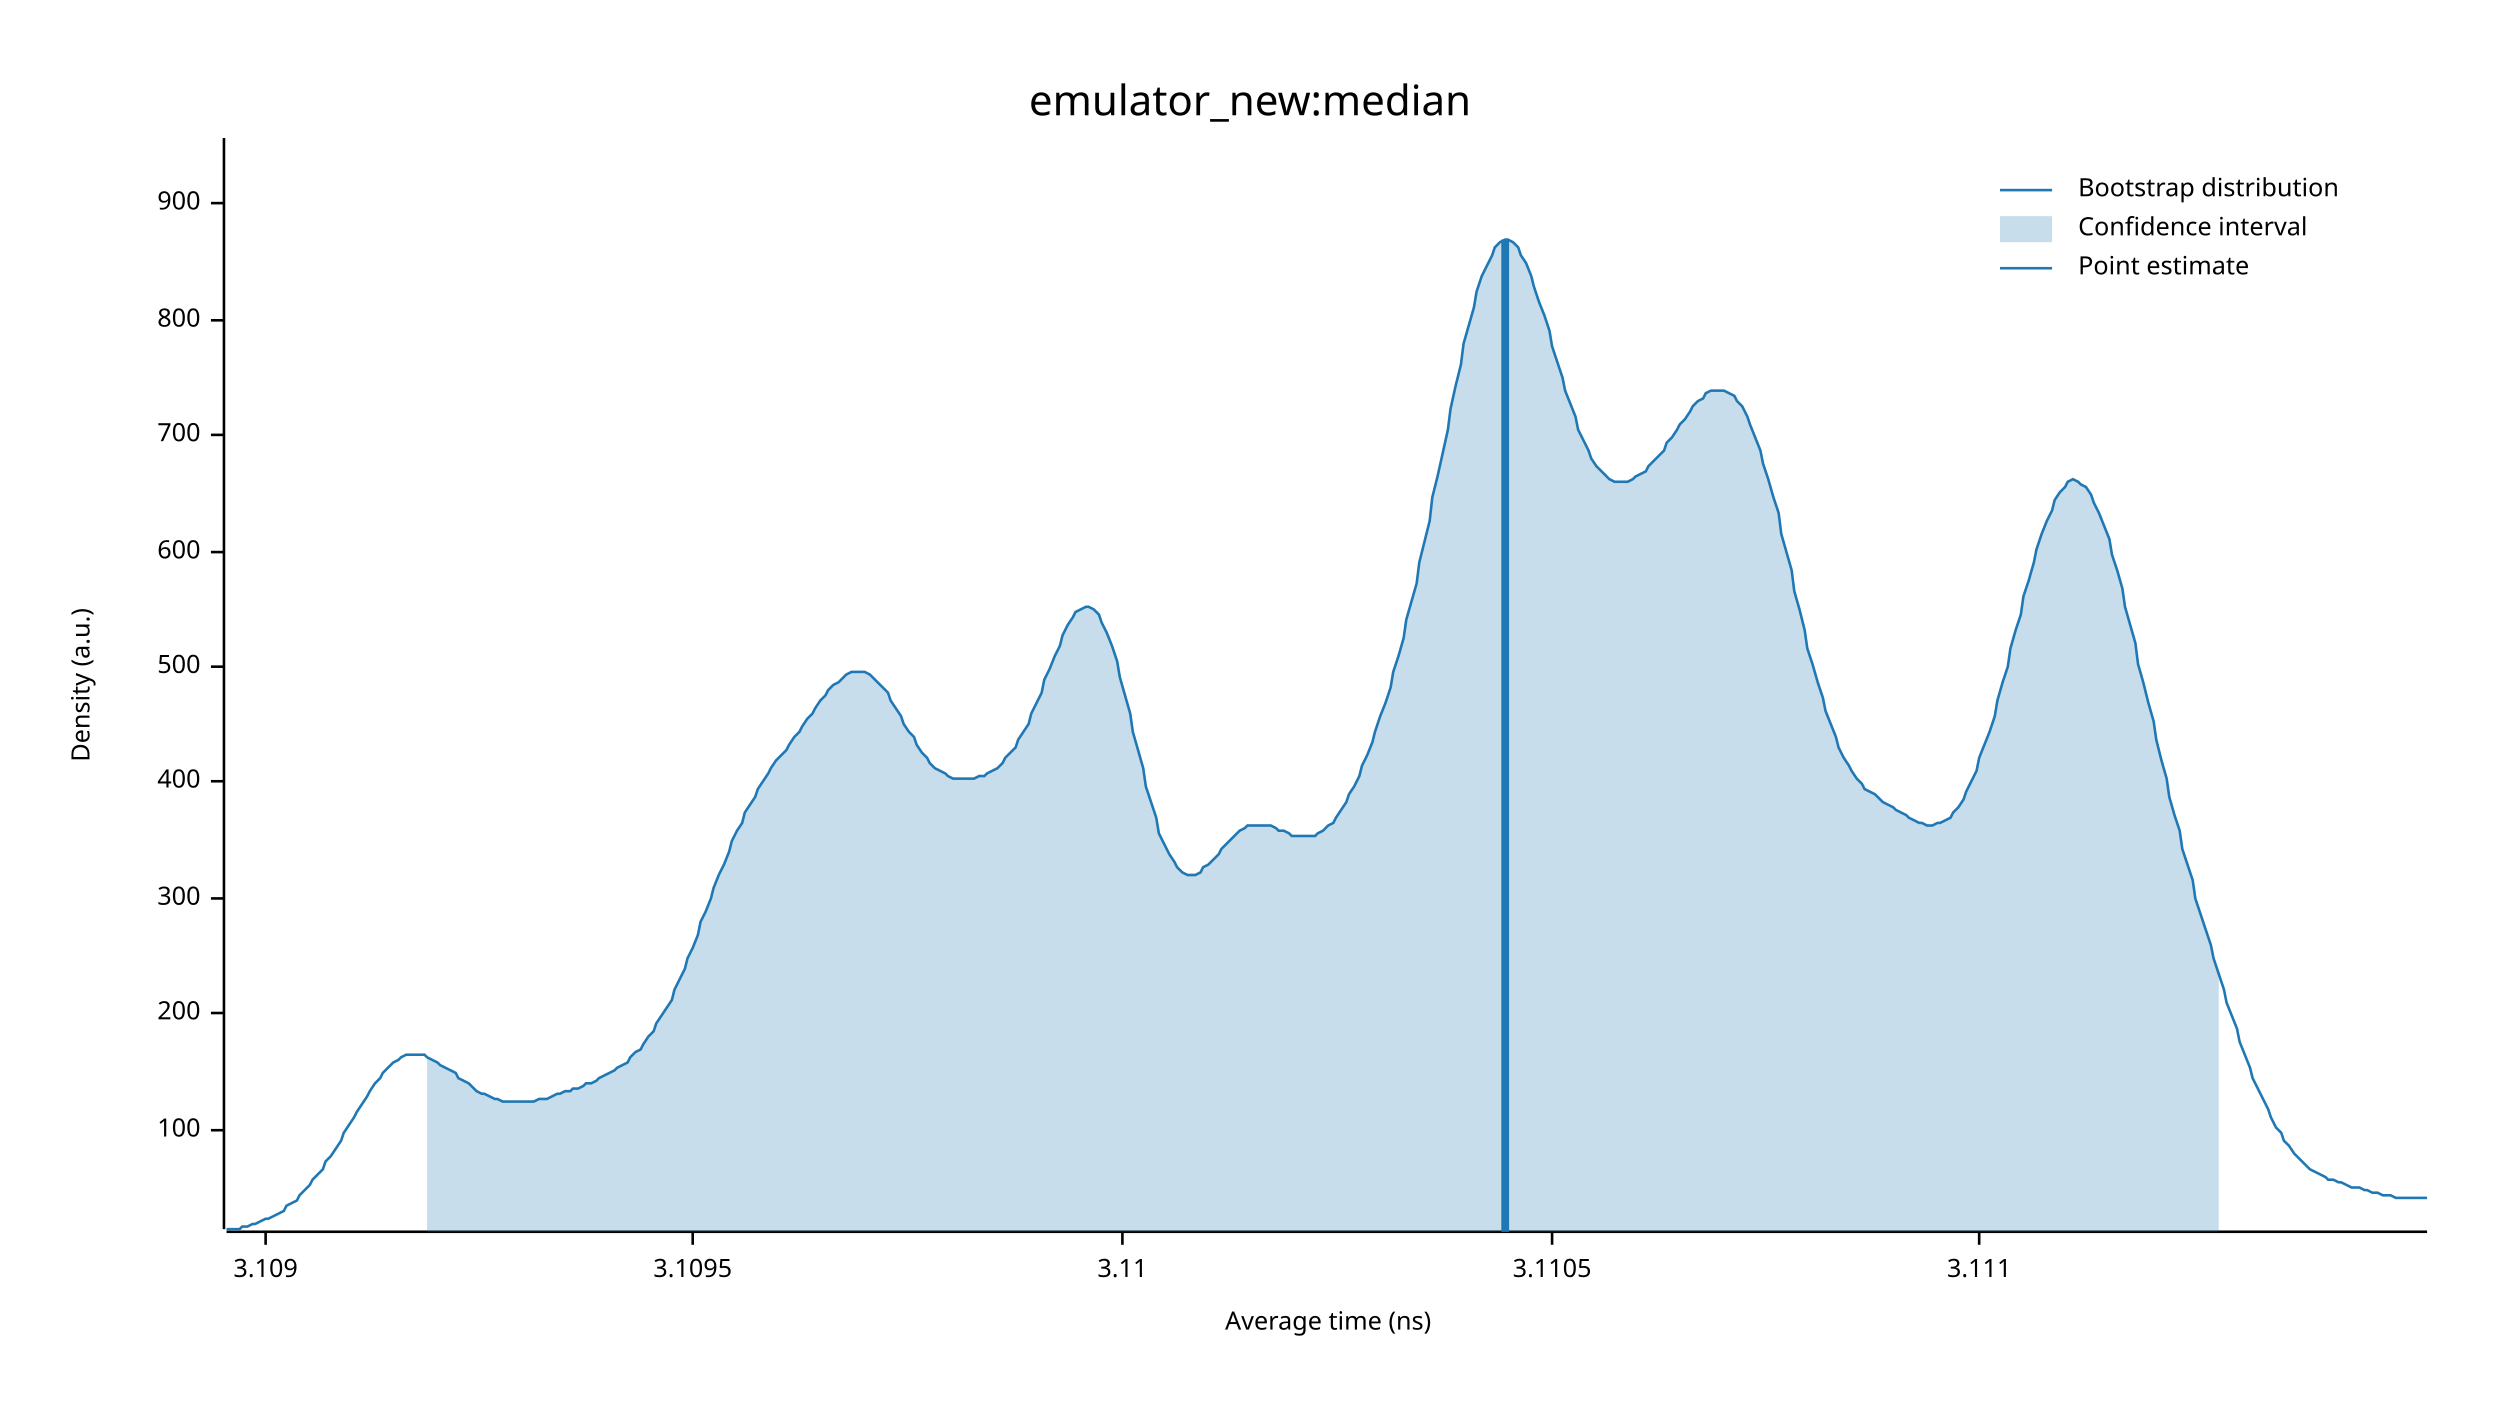
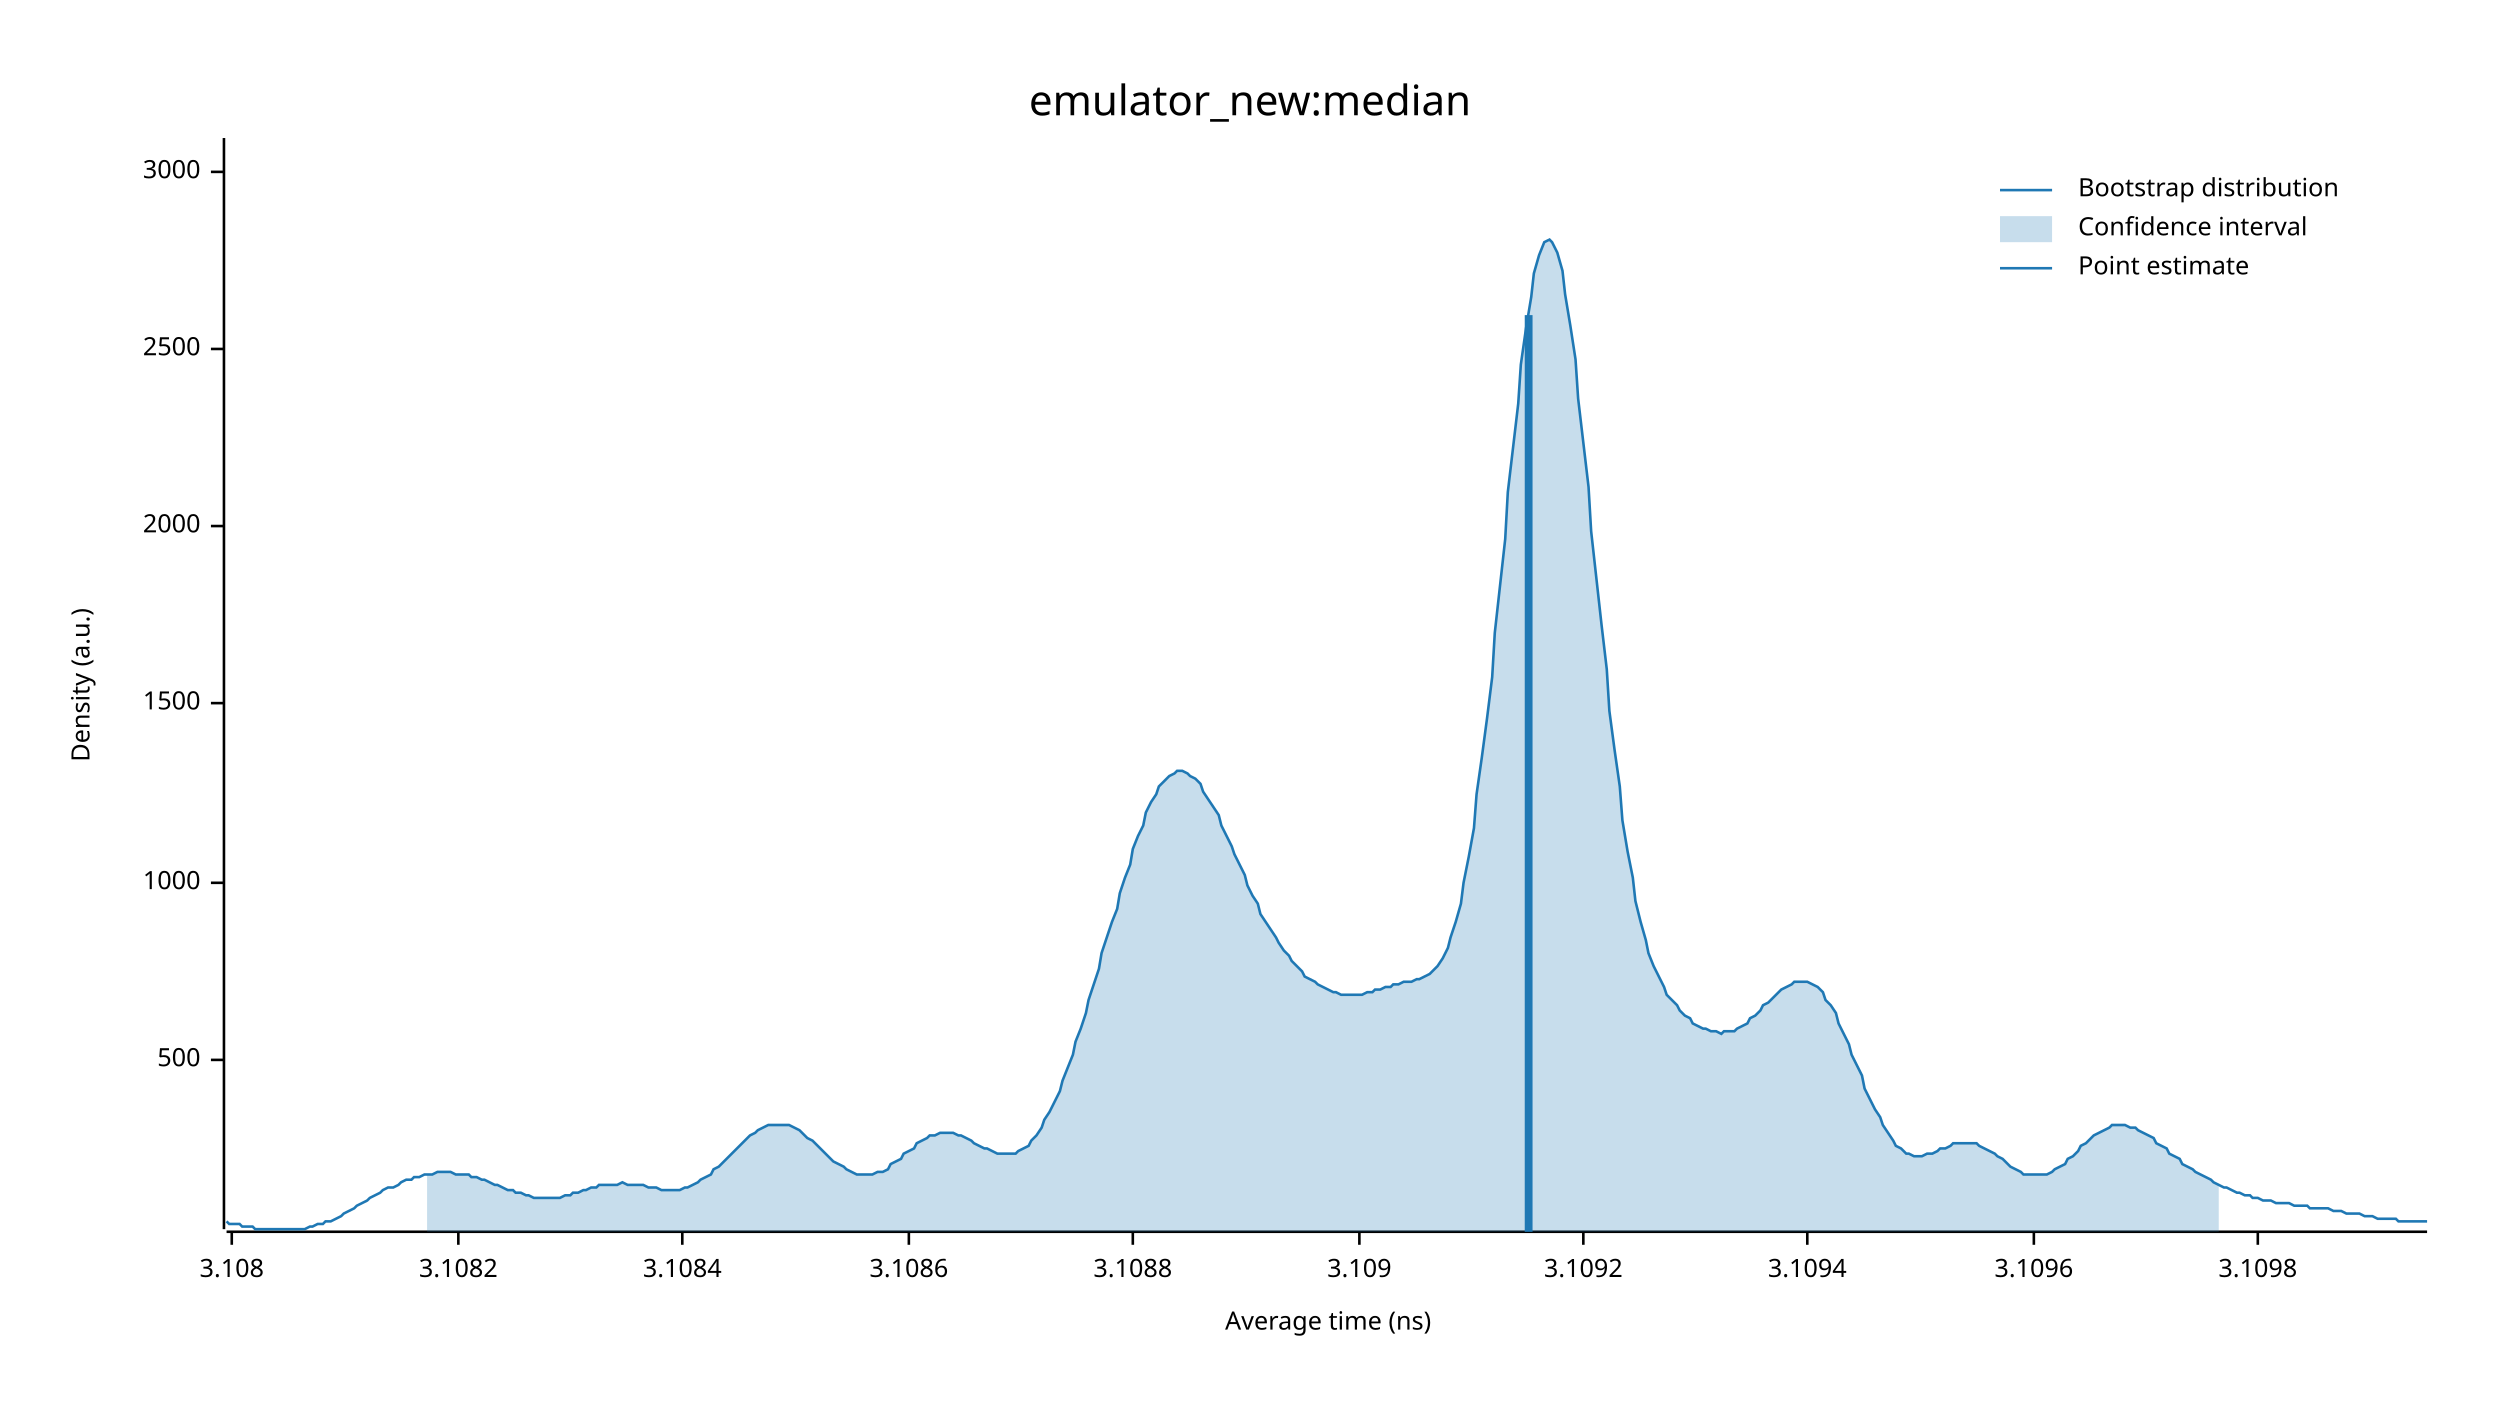
<svg xmlns="http://www.w3.org/2000/svg" width="960" height="540" viewBox="0 0 960 540">
  <text x="480" y="32" dy="0.76em" text-anchor="middle" font-family="sans-serif" font-size="16.129" opacity="1" fill="#000000">
emulator_new:median
</text>
  <text x="27" y="263" dy="0.76em" text-anchor="middle" font-family="sans-serif" font-size="9.677" opacity="1" fill="#000000" transform="rotate(270, 27, 263)">
Density (a.u.)
</text>
  <text x="510" y="513" dy="-0.5ex" text-anchor="middle" font-family="sans-serif" font-size="9.677" opacity="1" fill="#000000">
Average time (ns)
</text>
  <polyline fill="none" opacity="1" stroke="#000000" stroke-width="1" points="86,53 86,472 " />
-   <text x="77" y="434" dy="0.5ex" text-anchor="end" font-family="sans-serif" font-size="9.677" opacity="1" fill="#000000">
- 100
- </text>
-   <polyline fill="none" opacity="1" stroke="#000000" stroke-width="1" points="81,434 86,434 " />
-   <text x="77" y="389" dy="0.5ex" text-anchor="end" font-family="sans-serif" font-size="9.677" opacity="1" fill="#000000">
- 200
- </text>
-   <polyline fill="none" opacity="1" stroke="#000000" stroke-width="1" points="81,389 86,389 " />
-   <text x="77" y="345" dy="0.5ex" text-anchor="end" font-family="sans-serif" font-size="9.677" opacity="1" fill="#000000">
- 300
- </text>
-   <polyline fill="none" opacity="1" stroke="#000000" stroke-width="1" points="81,345 86,345 " />
-   <text x="77" y="300" dy="0.5ex" text-anchor="end" font-family="sans-serif" font-size="9.677" opacity="1" fill="#000000">
- 400
- </text>
-   <polyline fill="none" opacity="1" stroke="#000000" stroke-width="1" points="81,300 86,300 " />
-   <text x="77" y="256" dy="0.5ex" text-anchor="end" font-family="sans-serif" font-size="9.677" opacity="1" fill="#000000">
+   <text x="77" y="407" dy="0.5ex" text-anchor="end" font-family="sans-serif" font-size="9.677" opacity="1" fill="#000000">
500
</text>
-   <polyline fill="none" opacity="1" stroke="#000000" stroke-width="1" points="81,256 86,256 " />
-   <text x="77" y="212" dy="0.5ex" text-anchor="end" font-family="sans-serif" font-size="9.677" opacity="1" fill="#000000">
- 600
+   <polyline fill="none" opacity="1" stroke="#000000" stroke-width="1" points="81,407 86,407 " />
+   <text x="77" y="339" dy="0.5ex" text-anchor="end" font-family="sans-serif" font-size="9.677" opacity="1" fill="#000000">
+ 1000
</text>
-   <polyline fill="none" opacity="1" stroke="#000000" stroke-width="1" points="81,212 86,212 " />
-   <text x="77" y="167" dy="0.5ex" text-anchor="end" font-family="sans-serif" font-size="9.677" opacity="1" fill="#000000">
- 700
+   <polyline fill="none" opacity="1" stroke="#000000" stroke-width="1" points="81,339 86,339 " />
+   <text x="77" y="270" dy="0.5ex" text-anchor="end" font-family="sans-serif" font-size="9.677" opacity="1" fill="#000000">
+ 1500
</text>
-   <polyline fill="none" opacity="1" stroke="#000000" stroke-width="1" points="81,167 86,167 " />
-   <text x="77" y="123" dy="0.5ex" text-anchor="end" font-family="sans-serif" font-size="9.677" opacity="1" fill="#000000">
- 800
+   <polyline fill="none" opacity="1" stroke="#000000" stroke-width="1" points="81,270 86,270 " />
+   <text x="77" y="202" dy="0.5ex" text-anchor="end" font-family="sans-serif" font-size="9.677" opacity="1" fill="#000000">
+ 2000
</text>
-   <polyline fill="none" opacity="1" stroke="#000000" stroke-width="1" points="81,123 86,123 " />
-   <text x="77" y="78" dy="0.5ex" text-anchor="end" font-family="sans-serif" font-size="9.677" opacity="1" fill="#000000">
- 900
+   <polyline fill="none" opacity="1" stroke="#000000" stroke-width="1" points="81,202 86,202 " />
+   <text x="77" y="134" dy="0.5ex" text-anchor="end" font-family="sans-serif" font-size="9.677" opacity="1" fill="#000000">
+ 2500
</text>
-   <polyline fill="none" opacity="1" stroke="#000000" stroke-width="1" points="81,78 86,78 " />
+   <polyline fill="none" opacity="1" stroke="#000000" stroke-width="1" points="81,134 86,134 " />
+   <text x="77" y="66" dy="0.5ex" text-anchor="end" font-family="sans-serif" font-size="9.677" opacity="1" fill="#000000">
+ 3000
+ </text>
+   <polyline fill="none" opacity="1" stroke="#000000" stroke-width="1" points="81,66 86,66 " />
  <polyline fill="none" opacity="1" stroke="#000000" stroke-width="1" points="87,473 932,473 " />
-   <text x="102" y="483" dy="0.76em" text-anchor="middle" font-family="sans-serif" font-size="9.677" opacity="1" fill="#000000">
+   <text x="89" y="483" dy="0.76em" text-anchor="middle" font-family="sans-serif" font-size="9.677" opacity="1" fill="#000000">
+ 3.108
+ </text>
+   <polyline fill="none" opacity="1" stroke="#000000" stroke-width="1" points="89,473 89,478 " />
+   <text x="176" y="483" dy="0.76em" text-anchor="middle" font-family="sans-serif" font-size="9.677" opacity="1" fill="#000000">
+ 3.1082
+ </text>
+   <polyline fill="none" opacity="1" stroke="#000000" stroke-width="1" points="176,473 176,478 " />
+   <text x="262" y="483" dy="0.76em" text-anchor="middle" font-family="sans-serif" font-size="9.677" opacity="1" fill="#000000">
+ 3.1084
+ </text>
+   <polyline fill="none" opacity="1" stroke="#000000" stroke-width="1" points="262,473 262,478 " />
+   <text x="349" y="483" dy="0.76em" text-anchor="middle" font-family="sans-serif" font-size="9.677" opacity="1" fill="#000000">
+ 3.1086
+ </text>
+   <polyline fill="none" opacity="1" stroke="#000000" stroke-width="1" points="349,473 349,478 " />
+   <text x="435" y="483" dy="0.76em" text-anchor="middle" font-family="sans-serif" font-size="9.677" opacity="1" fill="#000000">
+ 3.1088
+ </text>
+   <polyline fill="none" opacity="1" stroke="#000000" stroke-width="1" points="435,473 435,478 " />
+   <text x="522" y="483" dy="0.76em" text-anchor="middle" font-family="sans-serif" font-size="9.677" opacity="1" fill="#000000">
3.109
</text>
-   <polyline fill="none" opacity="1" stroke="#000000" stroke-width="1" points="102,473 102,478 " />
-   <text x="266" y="483" dy="0.76em" text-anchor="middle" font-family="sans-serif" font-size="9.677" opacity="1" fill="#000000">
- 3.1095
+   <polyline fill="none" opacity="1" stroke="#000000" stroke-width="1" points="522,473 522,478 " />
+   <text x="608" y="483" dy="0.76em" text-anchor="middle" font-family="sans-serif" font-size="9.677" opacity="1" fill="#000000">
+ 3.1092
</text>
-   <polyline fill="none" opacity="1" stroke="#000000" stroke-width="1" points="266,473 266,478 " />
-   <text x="431" y="483" dy="0.76em" text-anchor="middle" font-family="sans-serif" font-size="9.677" opacity="1" fill="#000000">
- 3.11
+   <polyline fill="none" opacity="1" stroke="#000000" stroke-width="1" points="608,473 608,478 " />
+   <text x="694" y="483" dy="0.76em" text-anchor="middle" font-family="sans-serif" font-size="9.677" opacity="1" fill="#000000">
+ 3.1094
</text>
-   <polyline fill="none" opacity="1" stroke="#000000" stroke-width="1" points="431,473 431,478 " />
-   <text x="596" y="483" dy="0.76em" text-anchor="middle" font-family="sans-serif" font-size="9.677" opacity="1" fill="#000000">
- 3.1105
+   <polyline fill="none" opacity="1" stroke="#000000" stroke-width="1" points="694,473 694,478 " />
+   <text x="781" y="483" dy="0.76em" text-anchor="middle" font-family="sans-serif" font-size="9.677" opacity="1" fill="#000000">
+ 3.1096
</text>
-   <polyline fill="none" opacity="1" stroke="#000000" stroke-width="1" points="596,473 596,478 " />
-   <text x="760" y="483" dy="0.76em" text-anchor="middle" font-family="sans-serif" font-size="9.677" opacity="1" fill="#000000">
- 3.111
+   <polyline fill="none" opacity="1" stroke="#000000" stroke-width="1" points="781,473 781,478 " />
+   <text x="867" y="483" dy="0.76em" text-anchor="middle" font-family="sans-serif" font-size="9.677" opacity="1" fill="#000000">
+ 3.1098
</text>
-   <polyline fill="none" opacity="1" stroke="#000000" stroke-width="1" points="760,473 760,478 " />
-   <polyline fill="none" opacity="1" stroke="#1F78B4" stroke-width="1" points="87,472 88,472 90,472 92,472 93,471 95,471 97,470 98,470 100,469 102,468 103,468 105,467 107,466 109,465 110,463 112,462 114,461 115,459 117,457 119,455 120,453 122,451 124,449 125,446 127,444 129,441 131,438 132,435 134,432 136,429 137,427 139,424 141,421 142,419 144,416 146,414 147,412 149,410 151,408 153,407 154,406 156,405 158,405 159,405 161,405 163,405 164,406 166,407 168,408 169,409 171,410 173,411 175,412 176,414 178,415 180,416 181,417 183,419 185,420 186,420 188,421 190,422 191,422 193,423 195,423 197,423 198,423 200,423 202,423 203,423 205,423 207,422 208,422 210,422 212,421 214,420 215,420 217,419 219,419 220,418 222,418 224,417 225,416 227,416 229,415 230,414 232,413 234,412 236,411 237,410 239,409 241,408 242,406 244,404 246,403 247,401 249,398 251,396 252,393 254,390 256,387 258,384 259,380 261,376 263,372 264,368 266,364 268,359 269,354 271,350 273,345 274,341 276,336 278,332 280,327 281,323 283,319 285,316 286,312 288,309 290,306 291,303 293,300 295,297 296,295 298,292 300,290 302,288 303,286 305,283 307,281 308,279 310,276 312,274 313,272 315,269 317,267 318,265 320,263 322,262 324,260 325,259 327,258 329,258 330,258 332,258 334,259 335,260 337,262 339,264 341,266 342,269 344,272 346,275 347,278 349,281 351,283 352,286 354,289 356,291 357,293 359,295 361,296 363,297 364,298 366,299 368,299 369,299 371,299 373,299 374,299 376,298 378,298 379,297 381,296 383,295 385,293 386,291 388,289 390,287 391,284 393,281 395,278 396,274 398,270 400,266 401,261 403,257 405,252 407,248 408,244 410,240 412,237 413,235 415,234 417,233 418,233 420,234 422,236 423,239 425,243 427,248 429,254 430,260 432,267 434,274 435,281 437,288 439,295 440,302 442,308 444,314 445,320 447,324 449,328 451,331 452,333 454,335 456,336 457,336 459,336 461,335 462,333 464,332 466,330 468,328 469,326 471,324 473,322 474,321 476,319 478,318 479,317 481,317 483,317 484,317 486,317 488,317 490,318 491,319 493,319 495,320 496,321 498,321 500,321 501,321 503,321 505,321 506,320 508,319 510,317 512,316 513,314 515,311 517,308 518,305 520,302 522,298 523,294 525,290 527,285 528,281 530,275 532,270 534,264 535,258 537,252 539,245 540,238 542,231 544,224 545,216 547,208 549,200 550,191 552,183 554,174 556,165 557,157 559,148 561,140 562,132 564,125 566,118 567,112 569,106 571,102 573,98 574,95 576,93 578,92 579,92 581,93 583,95 584,98 586,101 588,106 589,110 591,116 593,121 595,127 596,133 598,139 600,145 601,150 603,155 605,160 606,165 608,169 610,173 611,176 613,179 615,181 617,183 618,184 620,185 622,185 623,185 625,185 627,184 628,183 630,182 632,181 633,179 635,177 637,175 639,173 640,170 642,168 644,165 645,163 647,161 649,158 650,156 652,154 654,153 655,151 657,150 659,150 661,150 662,150 664,151 666,152 667,154 669,156 671,160 672,163 674,168 676,173 677,178 679,184 681,191 683,197 684,205 686,212 688,219 689,227 691,234 693,242 694,249 696,255 698,262 700,268 701,273 703,278 705,283 706,287 708,291 710,294 711,296 713,299 715,301 716,303 718,304 720,305 722,307 723,308 725,309 727,310 728,311 730,312 732,313 733,314 735,315 737,316 738,316 740,317 742,317 744,316 745,316 747,315 749,314 750,312 752,310 754,307 755,304 757,300 759,296 760,291 762,286 764,281 766,275 767,269 769,262 771,256 772,249 774,242 776,236 777,229 779,223 781,216 782,211 784,205 786,200 788,196 789,192 791,189 793,187 794,185 796,184 798,185 799,186 801,187 803,190 804,193 806,197 808,202 810,207 811,213 813,219 815,226 816,233 818,240 820,247 821,255 823,262 825,270 827,277 828,284 830,292 832,299 833,306 835,313 837,319 838,326 840,332 842,338 843,345 845,351 847,357 849,363 850,368 852,374 854,380 855,385 857,390 859,395 860,400 862,405 864,410 865,414 867,418 869,422 871,426 872,429 874,433 876,435 877,438 879,440 881,443 882,444 884,446 886,448 887,449 889,450 891,451 893,452 894,453 896,453 898,454 899,454 901,455 903,456 904,456 906,456 908,457 909,457 911,458 913,458 915,459 916,459 918,459 920,460 921,460 923,460 925,460 926,460 928,460 930,460 932,460 " />
-   <polygon opacity="0.25" fill="#1F78B4" points="164,406 166,407 168,408 169,409 171,410 173,411 175,412 176,414 178,415 180,416 181,417 183,419 185,420 186,420 188,421 190,422 191,422 193,423 195,423 197,423 198,423 200,423 202,423 203,423 205,423 207,422 208,422 210,422 212,421 214,420 215,420 217,419 219,419 220,418 222,418 224,417 225,416 227,416 229,415 230,414 232,413 234,412 236,411 237,410 239,409 241,408 242,406 244,404 246,403 247,401 249,398 251,396 252,393 254,390 256,387 258,384 259,380 261,376 263,372 264,368 266,364 268,359 269,354 271,350 273,345 274,341 276,336 278,332 280,327 281,323 283,319 285,316 286,312 288,309 290,306 291,303 293,300 295,297 296,295 298,292 300,290 302,288 303,286 305,283 307,281 308,279 310,276 312,274 313,272 315,269 317,267 318,265 320,263 322,262 324,260 325,259 327,258 329,258 330,258 332,258 334,259 335,260 337,262 339,264 341,266 342,269 344,272 346,275 347,278 349,281 351,283 352,286 354,289 356,291 357,293 359,295 361,296 363,297 364,298 366,299 368,299 369,299 371,299 373,299 374,299 376,298 378,298 379,297 381,296 383,295 385,293 386,291 388,289 390,287 391,284 393,281 395,278 396,274 398,270 400,266 401,261 403,257 405,252 407,248 408,244 410,240 412,237 413,235 415,234 417,233 418,233 420,234 422,236 423,239 425,243 427,248 429,254 430,260 432,267 434,274 435,281 437,288 439,295 440,302 442,308 444,314 445,320 447,324 449,328 451,331 452,333 454,335 456,336 457,336 459,336 461,335 462,333 464,332 466,330 468,328 469,326 471,324 473,322 474,321 476,319 478,318 479,317 481,317 483,317 484,317 486,317 488,317 490,318 491,319 493,319 495,320 496,321 498,321 500,321 501,321 503,321 505,321 506,320 508,319 510,317 512,316 513,314 515,311 517,308 518,305 520,302 522,298 523,294 525,290 527,285 528,281 530,275 532,270 534,264 535,258 537,252 539,245 540,238 542,231 544,224 545,216 547,208 549,200 550,191 552,183 554,174 556,165 557,157 559,148 561,140 562,132 564,125 566,118 567,112 569,106 571,102 573,98 574,95 576,93 578,92 579,92 581,93 583,95 584,98 586,101 588,106 589,110 591,116 593,121 595,127 596,133 598,139 600,145 601,150 603,155 605,160 606,165 608,169 610,173 611,176 613,179 615,181 617,183 618,184 620,185 622,185 623,185 625,185 627,184 628,183 630,182 632,181 633,179 635,177 637,175 639,173 640,170 642,168 644,165 645,163 647,161 649,158 650,156 652,154 654,153 655,151 657,150 659,150 661,150 662,150 664,151 666,152 667,154 669,156 671,160 672,163 674,168 676,173 677,178 679,184 681,191 683,197 684,205 686,212 688,219 689,227 691,234 693,242 694,249 696,255 698,262 700,268 701,273 703,278 705,283 706,287 708,291 710,294 711,296 713,299 715,301 716,303 718,304 720,305 722,307 723,308 725,309 727,310 728,311 730,312 732,313 733,314 735,315 737,316 738,316 740,317 742,317 744,316 745,316 747,315 749,314 750,312 752,310 754,307 755,304 757,300 759,296 760,291 762,286 764,281 766,275 767,269 769,262 771,256 772,249 774,242 776,236 777,229 779,223 781,216 782,211 784,205 786,200 788,196 789,192 791,189 793,187 794,185 796,184 798,185 799,186 801,187 803,190 804,193 806,197 808,202 810,207 811,213 813,219 815,226 816,233 818,240 820,247 821,255 823,262 825,270 827,277 828,284 830,292 832,299 833,306 835,313 837,319 838,326 840,332 842,338 843,345 845,351 847,357 849,363 850,368 852,374 852,473 164,473 " />
-   <polyline fill="none" opacity="1" stroke="#1F78B4" stroke-width="3" points="578,473 578,92 " />
+   <polyline fill="none" opacity="1" stroke="#000000" stroke-width="1" points="867,473 867,478 " />
+   <polyline fill="none" opacity="1" stroke="#1F78B4" stroke-width="1" points="87,469 88,470 90,470 92,470 93,471 95,471 97,471 98,472 100,472 102,472 103,472 105,472 107,472 109,472 110,472 112,472 114,472 115,472 117,472 119,471 120,471 122,470 124,470 125,469 127,469 129,468 131,467 132,466 134,465 136,464 137,463 139,462 141,461 142,460 144,459 146,458 147,457 149,456 151,456 153,455 154,454 156,453 158,453 159,452 161,452 163,451 164,451 166,451 168,450 169,450 171,450 173,450 175,451 176,451 178,451 180,451 181,452 183,452 185,453 186,453 188,454 190,455 191,455 193,456 195,457 197,457 198,458 200,458 202,459 203,459 205,460 207,460 208,460 210,460 212,460 214,460 215,460 217,459 219,459 220,458 222,458 224,457 225,457 227,456 229,456 230,455 232,455 234,455 236,455 237,455 239,454 241,455 242,455 244,455 246,455 247,455 249,456 251,456 252,456 254,457 256,457 258,457 259,457 261,457 263,456 264,456 266,455 268,454 269,453 271,452 273,451 274,449 276,448 278,446 280,444 281,443 283,441 285,439 286,438 288,436 290,435 291,434 293,433 295,432 296,432 298,432 300,432 302,432 303,432 305,433 307,434 308,435 310,437 312,438 313,439 315,441 317,443 318,444 320,446 322,447 324,448 325,449 327,450 329,451 330,451 332,451 334,451 335,451 337,450 339,450 341,449 342,447 344,446 346,445 347,443 349,442 351,441 352,439 354,438 356,437 357,436 359,436 361,435 363,435 364,435 366,435 368,436 369,436 371,437 373,438 374,439 376,440 378,441 379,441 381,442 383,443 385,443 386,443 388,443 390,443 391,442 393,441 395,440 396,438 398,436 400,433 401,430 403,427 405,423 407,419 408,415 410,410 412,405 413,400 415,395 417,389 418,384 420,378 422,372 423,366 425,360 427,354 429,349 430,343 432,337 434,332 435,326 437,321 439,317 440,312 442,308 444,305 445,302 447,300 449,298 451,297 452,296 454,296 456,297 457,298 459,299 461,301 462,304 464,307 466,310 468,313 469,317 471,321 473,325 474,328 476,332 478,336 479,340 481,344 483,347 484,351 486,354 488,357 490,360 491,362 493,365 495,367 496,369 498,371 500,373 501,375 503,376 505,377 506,378 508,379 510,380 512,381 513,381 515,382 517,382 518,382 520,382 522,382 523,382 525,381 527,381 528,380 530,380 532,379 534,379 535,378 537,378 539,377 540,377 542,377 544,376 545,376 547,375 549,374 550,373 552,371 554,368 556,364 557,360 559,354 561,347 562,339 564,329 566,318 567,305 569,291 571,276 573,260 574,243 576,225 578,207 579,189 581,172 583,155 584,140 586,126 588,114 589,105 591,98 593,93 595,92 596,93 598,97 600,104 601,113 603,125 605,138 606,153 608,170 610,187 611,204 613,222 615,240 617,257 618,273 620,288 622,302 623,315 625,327 627,337 628,346 630,354 632,361 633,366 635,371 637,375 639,379 640,382 642,384 644,386 645,388 647,390 649,391 650,393 652,394 654,395 655,395 657,396 659,396 661,397 662,396 664,396 666,396 667,395 669,394 671,393 672,391 674,390 676,388 677,386 679,385 681,383 683,381 684,380 686,379 688,378 689,377 691,377 693,377 694,377 696,378 698,379 700,381 701,384 703,386 705,389 706,393 708,397 710,401 711,405 713,409 715,413 716,418 718,422 720,426 722,429 723,432 725,435 727,438 728,440 730,441 732,443 733,443 735,444 737,444 738,444 740,443 742,443 744,442 745,441 747,441 749,440 750,439 752,439 754,439 755,439 757,439 759,439 760,440 762,441 764,442 766,443 767,444 769,445 771,447 772,448 774,449 776,450 777,451 779,451 781,451 782,451 784,451 786,451 788,450 789,449 791,448 793,447 794,445 796,444 798,442 799,440 801,439 803,437 804,436 806,435 808,434 810,433 811,432 813,432 815,432 816,432 818,433 820,433 821,434 823,435 825,436 827,437 828,439 830,440 832,441 833,443 835,444 837,445 838,447 840,448 842,449 843,450 845,451 847,452 849,453 850,454 852,455 854,456 855,456 857,457 859,458 860,458 862,459 864,459 865,460 867,460 869,461 871,461 872,461 874,462 876,462 877,462 879,462 881,463 882,463 884,463 886,463 887,464 889,464 891,464 893,464 894,464 896,465 898,465 899,465 901,466 903,466 904,466 906,466 908,467 909,467 911,467 913,468 915,468 916,468 918,468 920,468 921,469 923,469 925,469 926,469 928,469 930,469 932,469 " />
+   <polygon opacity="0.25" fill="#1F78B4" points="164,451 166,451 168,450 169,450 171,450 173,450 175,451 176,451 178,451 180,451 181,452 183,452 185,453 186,453 188,454 190,455 191,455 193,456 195,457 197,457 198,458 200,458 202,459 203,459 205,460 207,460 208,460 210,460 212,460 214,460 215,460 217,459 219,459 220,458 222,458 224,457 225,457 227,456 229,456 230,455 232,455 234,455 236,455 237,455 239,454 241,455 242,455 244,455 246,455 247,455 249,456 251,456 252,456 254,457 256,457 258,457 259,457 261,457 263,456 264,456 266,455 268,454 269,453 271,452 273,451 274,449 276,448 278,446 280,444 281,443 283,441 285,439 286,438 288,436 290,435 291,434 293,433 295,432 296,432 298,432 300,432 302,432 303,432 305,433 307,434 308,435 310,437 312,438 313,439 315,441 317,443 318,444 320,446 322,447 324,448 325,449 327,450 329,451 330,451 332,451 334,451 335,451 337,450 339,450 341,449 342,447 344,446 346,445 347,443 349,442 351,441 352,439 354,438 356,437 357,436 359,436 361,435 363,435 364,435 366,435 368,436 369,436 371,437 373,438 374,439 376,440 378,441 379,441 381,442 383,443 385,443 386,443 388,443 390,443 391,442 393,441 395,440 396,438 398,436 400,433 401,430 403,427 405,423 407,419 408,415 410,410 412,405 413,400 415,395 417,389 418,384 420,378 422,372 423,366 425,360 427,354 429,349 430,343 432,337 434,332 435,326 437,321 439,317 440,312 442,308 444,305 445,302 447,300 449,298 451,297 452,296 454,296 456,297 457,298 459,299 461,301 462,304 464,307 466,310 468,313 469,317 471,321 473,325 474,328 476,332 478,336 479,340 481,344 483,347 484,351 486,354 488,357 490,360 491,362 493,365 495,367 496,369 498,371 500,373 501,375 503,376 505,377 506,378 508,379 510,380 512,381 513,381 515,382 517,382 518,382 520,382 522,382 523,382 525,381 527,381 528,380 530,380 532,379 534,379 535,378 537,378 539,377 540,377 542,377 544,376 545,376 547,375 549,374 550,373 552,371 554,368 556,364 557,360 559,354 561,347 562,339 564,329 566,318 567,305 569,291 571,276 573,260 574,243 576,225 578,207 579,189 581,172 583,155 584,140 586,126 588,114 589,105 591,98 593,93 595,92 596,93 598,97 600,104 601,113 603,125 605,138 606,153 608,170 610,187 611,204 613,222 615,240 617,257 618,273 620,288 622,302 623,315 625,327 627,337 628,346 630,354 632,361 633,366 635,371 637,375 639,379 640,382 642,384 644,386 645,388 647,390 649,391 650,393 652,394 654,395 655,395 657,396 659,396 661,397 662,396 664,396 666,396 667,395 669,394 671,393 672,391 674,390 676,388 677,386 679,385 681,383 683,381 684,380 686,379 688,378 689,377 691,377 693,377 694,377 696,378 698,379 700,381 701,384 703,386 705,389 706,393 708,397 710,401 711,405 713,409 715,413 716,418 718,422 720,426 722,429 723,432 725,435 727,438 728,440 730,441 732,443 733,443 735,444 737,444 738,444 740,443 742,443 744,442 745,441 747,441 749,440 750,439 752,439 754,439 755,439 757,439 759,439 760,440 762,441 764,442 766,443 767,444 769,445 771,447 772,448 774,449 776,450 777,451 779,451 781,451 782,451 784,451 786,451 788,450 789,449 791,448 793,447 794,445 796,444 798,442 799,440 801,439 803,437 804,436 806,435 808,434 810,433 811,432 813,432 815,432 816,432 818,433 820,433 821,434 823,435 825,436 827,437 828,439 830,440 832,441 833,443 835,444 837,445 838,447 840,448 842,449 843,450 845,451 847,452 849,453 850,454 852,455 852,473 164,473 " />
+   <polyline fill="none" opacity="1" stroke="#1F78B4" stroke-width="3" points="587,473 587,121 " />
  <text x="798" y="68" dy="0.76em" text-anchor="start" font-family="sans-serif" font-size="9.677" opacity="1" fill="#000000">
Bootstrap distribution
</text>
  <text x="798" y="83" dy="0.76em" text-anchor="start" font-family="sans-serif" font-size="9.677" opacity="1" fill="#000000">
Confidence interval
</text>
  <text x="798" y="98" dy="0.76em" text-anchor="start" font-family="sans-serif" font-size="9.677" opacity="1" fill="#000000">
Point estimate
</text>
  <polyline fill="none" opacity="1" stroke="#1F78B4" stroke-width="1" points="768,73 788,73 " />
  <rect x="768" y="83" width="20" height="10" opacity="0.25" fill="#1F78B4" stroke="none" />
  <polyline fill="none" opacity="1" stroke="#1F78B4" stroke-width="1" points="768,103 788,103 " />
</svg>
